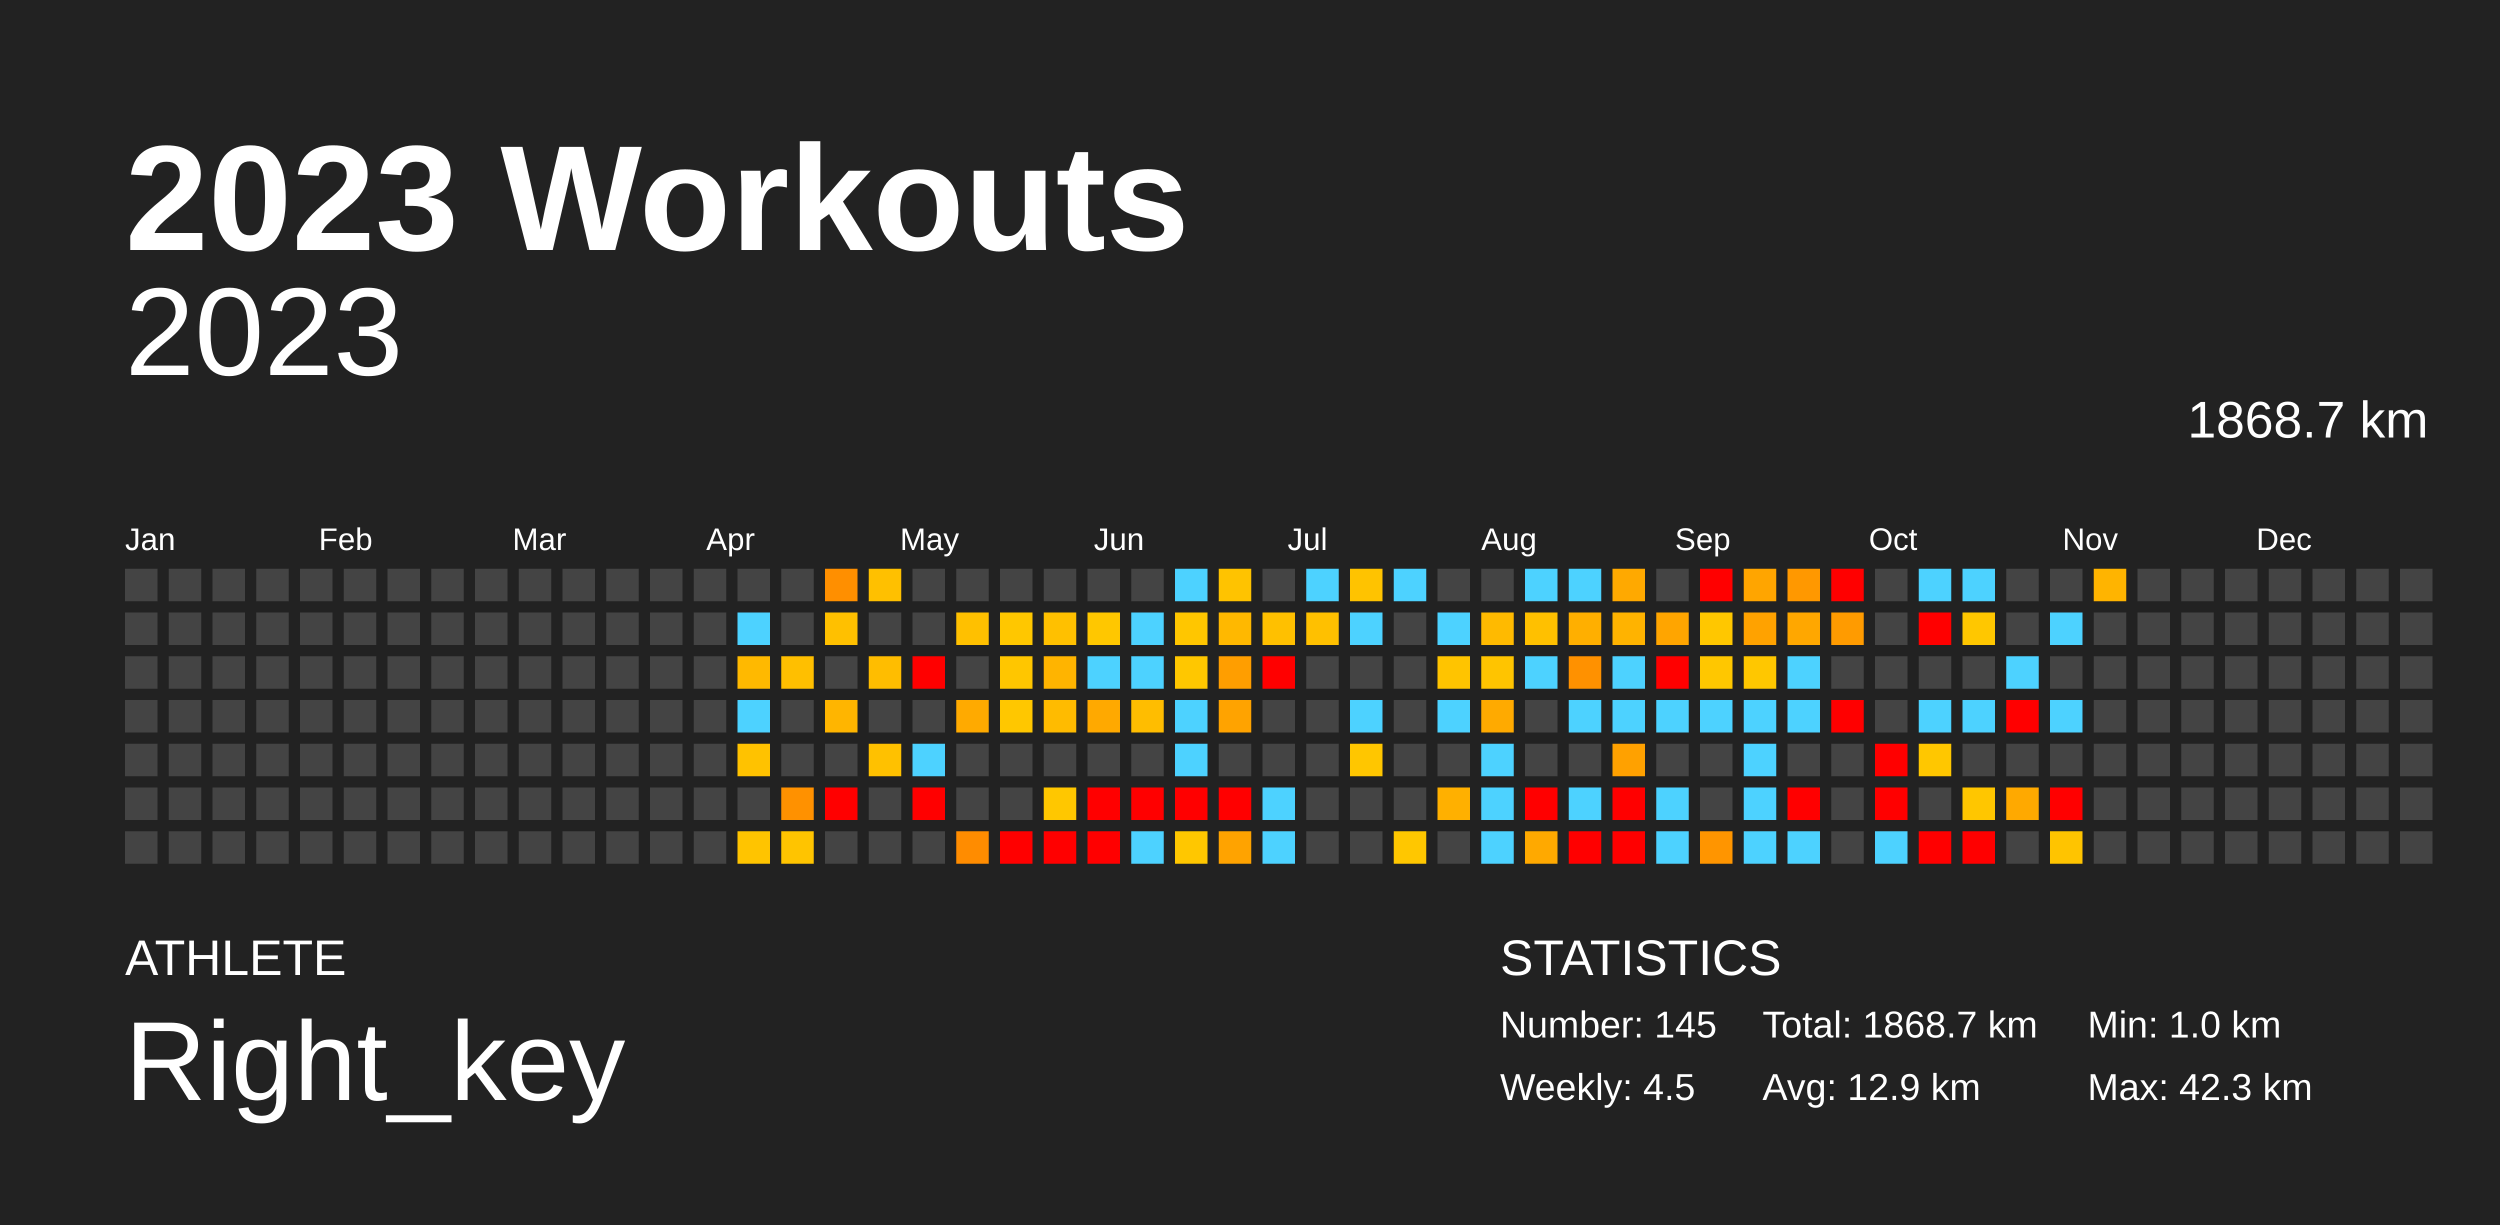
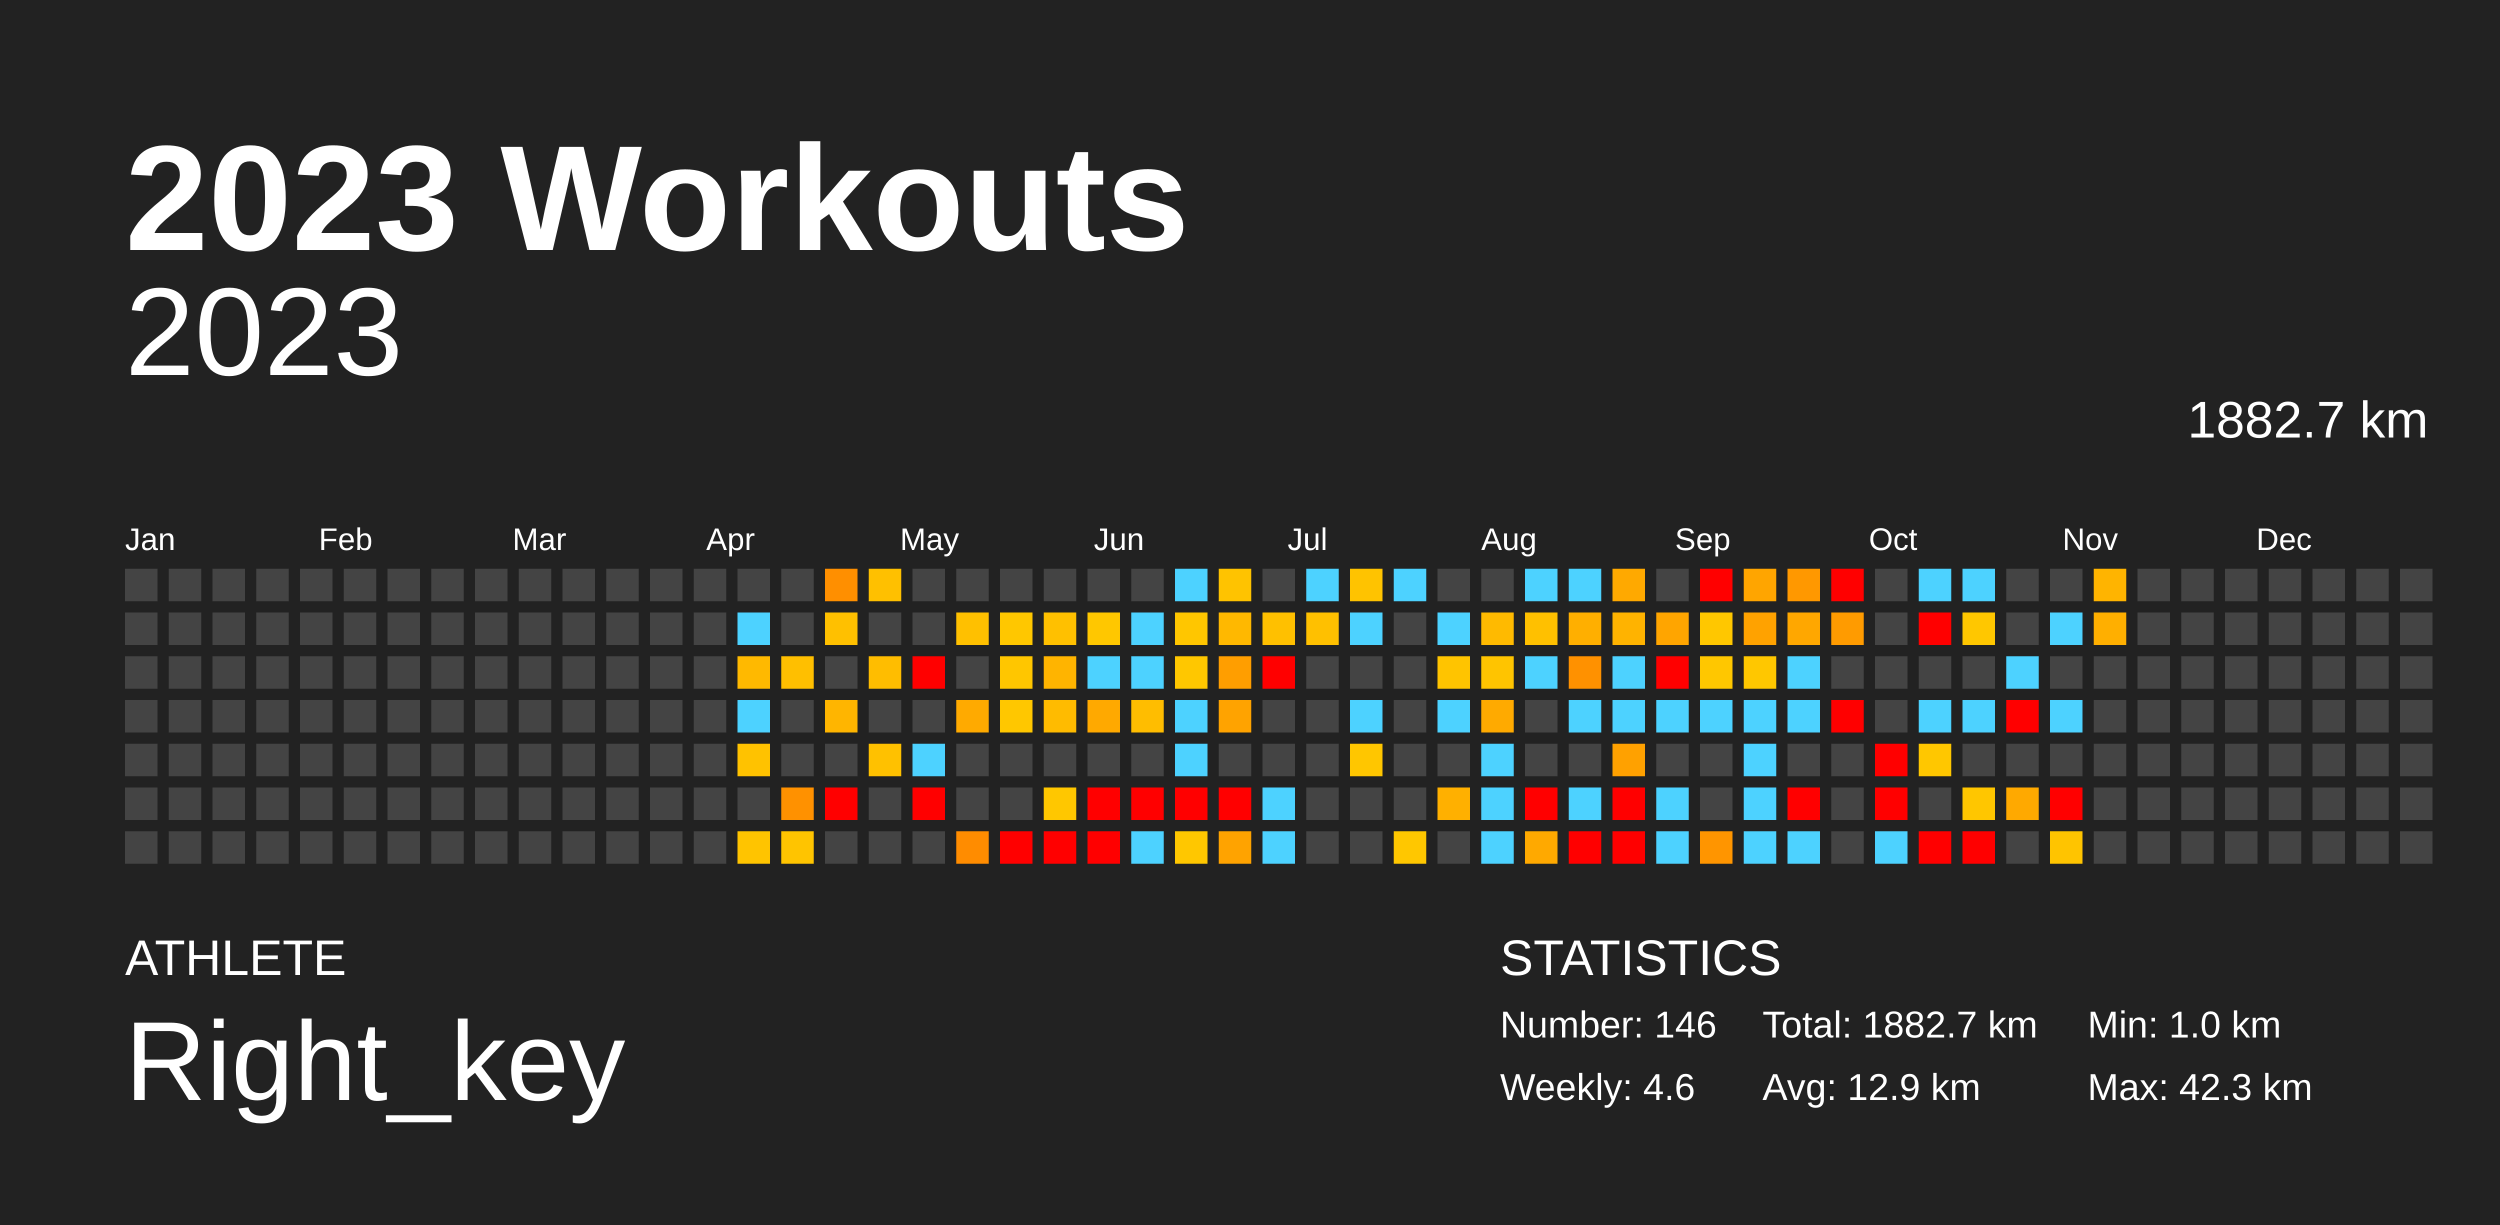
<svg xmlns="http://www.w3.org/2000/svg" baseProfile="full" height="98mm" version="1.1" viewBox="0,0,200,98" width="200mm">
  <defs />
  <rect fill="#222222" height="98" width="200" x="0" y="0" />
  <text fill="#FFFFFF" style="font-size:12px; font-family:Arial; font-weight:bold;" x="10" y="20">2023 Workouts</text>
  <text fill="#FFFFFF" style="font-size:4px; font-family:Arial" x="10" y="78">ATHLETE</text>
  <text fill="#FFFFFF" style="font-size:9px; font-family:Arial" x="10" y="88">Right_key</text>
  <text fill="#FFFFFF" style="font-size:4px; font-family:Arial" x="120" y="78">STATISTICS</text>
-   <text fill="#FFFFFF" style="font-size:3px; font-family:Arial" x="120" y="83">Number: 145</text>
-   <text fill="#FFFFFF" style="font-size:3px; font-family:Arial" x="120" y="88">Weekly: 4.5</text>
-   <text fill="#FFFFFF" style="font-size:3px; font-family:Arial" x="141" y="83">Total: 1868.7 km</text>
+   <text fill="#FFFFFF" style="font-size:3px; font-family:Arial" x="120" y="83">Number: 146</text>
+   <text fill="#FFFFFF" style="font-size:3px; font-family:Arial" x="120" y="88">Weekly: 4.6</text>
+   <text fill="#FFFFFF" style="font-size:3px; font-family:Arial" x="141" y="83">Total: 1882.7 km</text>
  <text fill="#FFFFFF" style="font-size:3px; font-family:Arial" x="141" y="88">Avg: 12.9 km</text>
  <text fill="#FFFFFF" style="font-size:3px; font-family:Arial" x="167" y="83">Min: 1.0 km</text>
  <text fill="#FFFFFF" style="font-size:3px; font-family:Arial" x="167" y="88">Max: 42.3 km</text>
  <text alignment-baseline="hanging" fill="#FFFFFF" style="font-size:10.0px; font-family:Arial;" x="10" y="30">2023</text>
-   <text alignment-baseline="hanging" fill="#FFFFFF" style="font-size:4.125px; font-family:Arial;" x="175" y="35">1868.7 km</text>
+   <text alignment-baseline="hanging" fill="#FFFFFF" style="font-size:4.125px; font-family:Arial;" x="175" y="35">1882.7 km</text>
  <text fill="#FFFFFF" style="font-size:2.5px; font-family:Arial" x="10.0" y="44">Jan</text>
  <text fill="#FFFFFF" style="font-size:2.5px; font-family:Arial" x="25.5" y="44">Feb</text>
  <text fill="#FFFFFF" style="font-size:2.5px; font-family:Arial" x="41.0" y="44">Mar</text>
  <text fill="#FFFFFF" style="font-size:2.5px; font-family:Arial" x="56.5" y="44">Apr</text>
  <text fill="#FFFFFF" style="font-size:2.5px; font-family:Arial" x="72.0" y="44">May</text>
  <text fill="#FFFFFF" style="font-size:2.5px; font-family:Arial" x="87.5" y="44">Jun</text>
  <text fill="#FFFFFF" style="font-size:2.5px; font-family:Arial" x="103.0" y="44">Jul</text>
  <text fill="#FFFFFF" style="font-size:2.5px; font-family:Arial" x="118.5" y="44">Aug</text>
  <text fill="#FFFFFF" style="font-size:2.5px; font-family:Arial" x="134.0" y="44">Sep</text>
  <text fill="#FFFFFF" style="font-size:2.5px; font-family:Arial" x="149.5" y="44">Oct</text>
  <text fill="#FFFFFF" style="font-size:2.5px; font-family:Arial" x="165.0" y="44">Nov</text>
  <text fill="#FFFFFF" style="font-size:2.5px; font-family:Arial" x="180.5" y="44">Dec</text>
  <rect fill="#444444" height="2.6" width="2.6" x="10.0" y="45.5" />
  <rect fill="#444444" height="2.6" width="2.6" x="10.0" y="49.0" />
  <rect fill="#444444" height="2.6" width="2.6" x="10.0" y="52.5" />
  <rect fill="#444444" height="2.6" width="2.6" x="10.0" y="56.0" />
  <rect fill="#444444" height="2.6" width="2.6" x="10.0" y="59.5" />
  <rect fill="#444444" height="2.6" width="2.6" x="10.0" y="63.0" />
  <rect fill="#444444" height="2.6" width="2.6" x="10.0" y="66.5" />
  <rect fill="#444444" height="2.6" width="2.6" x="13.5" y="45.5" />
  <rect fill="#444444" height="2.6" width="2.6" x="13.5" y="49.0" />
  <rect fill="#444444" height="2.6" width="2.6" x="13.5" y="52.5" />
  <rect fill="#444444" height="2.6" width="2.6" x="13.5" y="56.0" />
  <rect fill="#444444" height="2.6" width="2.6" x="13.5" y="59.5" />
  <rect fill="#444444" height="2.6" width="2.6" x="13.5" y="63.0" />
  <rect fill="#444444" height="2.6" width="2.6" x="13.5" y="66.5" />
  <rect fill="#444444" height="2.6" width="2.6" x="17.0" y="45.5" />
  <rect fill="#444444" height="2.6" width="2.6" x="17.0" y="49.0" />
  <rect fill="#444444" height="2.6" width="2.6" x="17.0" y="52.5" />
  <rect fill="#444444" height="2.6" width="2.6" x="17.0" y="56.0" />
  <rect fill="#444444" height="2.6" width="2.6" x="17.0" y="59.5" />
  <rect fill="#444444" height="2.6" width="2.6" x="17.0" y="63.0" />
  <rect fill="#444444" height="2.6" width="2.6" x="17.0" y="66.5" />
  <rect fill="#444444" height="2.6" width="2.6" x="20.5" y="45.5" />
  <rect fill="#444444" height="2.6" width="2.6" x="20.5" y="49.0" />
  <rect fill="#444444" height="2.6" width="2.6" x="20.5" y="52.5" />
  <rect fill="#444444" height="2.6" width="2.6" x="20.5" y="56.0" />
  <rect fill="#444444" height="2.6" width="2.6" x="20.5" y="59.5" />
  <rect fill="#444444" height="2.6" width="2.6" x="20.5" y="63.0" />
  <rect fill="#444444" height="2.6" width="2.6" x="20.5" y="66.5" />
  <rect fill="#444444" height="2.6" width="2.6" x="24.0" y="45.5" />
  <rect fill="#444444" height="2.6" width="2.6" x="24.0" y="49.0" />
  <rect fill="#444444" height="2.6" width="2.6" x="24.0" y="52.5" />
  <rect fill="#444444" height="2.6" width="2.6" x="24.0" y="56.0" />
  <rect fill="#444444" height="2.6" width="2.6" x="24.0" y="59.5" />
  <rect fill="#444444" height="2.6" width="2.6" x="24.0" y="63.0" />
  <rect fill="#444444" height="2.6" width="2.6" x="24.0" y="66.5" />
  <rect fill="#444444" height="2.6" width="2.6" x="27.5" y="45.5" />
  <rect fill="#444444" height="2.6" width="2.6" x="27.5" y="49.0" />
  <rect fill="#444444" height="2.6" width="2.6" x="27.5" y="52.5" />
  <rect fill="#444444" height="2.6" width="2.6" x="27.5" y="56.0" />
  <rect fill="#444444" height="2.6" width="2.6" x="27.5" y="59.5" />
  <rect fill="#444444" height="2.6" width="2.6" x="27.5" y="63.0" />
  <rect fill="#444444" height="2.6" width="2.6" x="27.5" y="66.5" />
  <rect fill="#444444" height="2.6" width="2.6" x="31.0" y="45.5" />
  <rect fill="#444444" height="2.6" width="2.6" x="31.0" y="49.0" />
  <rect fill="#444444" height="2.6" width="2.6" x="31.0" y="52.5" />
  <rect fill="#444444" height="2.6" width="2.6" x="31.0" y="56.0" />
  <rect fill="#444444" height="2.6" width="2.6" x="31.0" y="59.5" />
  <rect fill="#444444" height="2.6" width="2.6" x="31.0" y="63.0" />
  <rect fill="#444444" height="2.6" width="2.6" x="31.0" y="66.5" />
  <rect fill="#444444" height="2.6" width="2.6" x="34.5" y="45.5" />
  <rect fill="#444444" height="2.6" width="2.6" x="34.5" y="49.0" />
  <rect fill="#444444" height="2.6" width="2.6" x="34.5" y="52.5" />
  <rect fill="#444444" height="2.6" width="2.6" x="34.5" y="56.0" />
  <rect fill="#444444" height="2.6" width="2.6" x="34.5" y="59.5" />
  <rect fill="#444444" height="2.6" width="2.6" x="34.5" y="63.0" />
  <rect fill="#444444" height="2.6" width="2.6" x="34.5" y="66.5" />
  <rect fill="#444444" height="2.6" width="2.6" x="38.0" y="45.5" />
  <rect fill="#444444" height="2.6" width="2.6" x="38.0" y="49.0" />
  <rect fill="#444444" height="2.6" width="2.6" x="38.0" y="52.5" />
  <rect fill="#444444" height="2.6" width="2.6" x="38.0" y="56.0" />
  <rect fill="#444444" height="2.6" width="2.6" x="38.0" y="59.5" />
  <rect fill="#444444" height="2.6" width="2.6" x="38.0" y="63.0" />
  <rect fill="#444444" height="2.6" width="2.6" x="38.0" y="66.5" />
  <rect fill="#444444" height="2.6" width="2.6" x="41.5" y="45.5" />
  <rect fill="#444444" height="2.6" width="2.6" x="41.5" y="49.0" />
  <rect fill="#444444" height="2.6" width="2.6" x="41.5" y="52.5" />
  <rect fill="#444444" height="2.6" width="2.6" x="41.5" y="56.0" />
  <rect fill="#444444" height="2.6" width="2.6" x="41.5" y="59.5" />
  <rect fill="#444444" height="2.6" width="2.6" x="41.5" y="63.0" />
  <rect fill="#444444" height="2.6" width="2.6" x="41.5" y="66.5" />
  <rect fill="#444444" height="2.6" width="2.6" x="45.0" y="45.5" />
  <rect fill="#444444" height="2.6" width="2.6" x="45.0" y="49.0" />
  <rect fill="#444444" height="2.6" width="2.6" x="45.0" y="52.5" />
  <rect fill="#444444" height="2.6" width="2.6" x="45.0" y="56.0" />
  <rect fill="#444444" height="2.6" width="2.6" x="45.0" y="59.5" />
  <rect fill="#444444" height="2.6" width="2.6" x="45.0" y="63.0" />
  <rect fill="#444444" height="2.6" width="2.6" x="45.0" y="66.5" />
  <rect fill="#444444" height="2.6" width="2.6" x="48.5" y="45.5" />
  <rect fill="#444444" height="2.6" width="2.6" x="48.5" y="49.0" />
  <rect fill="#444444" height="2.6" width="2.6" x="48.5" y="52.5" />
  <rect fill="#444444" height="2.6" width="2.6" x="48.5" y="56.0" />
  <rect fill="#444444" height="2.6" width="2.6" x="48.5" y="59.5" />
  <rect fill="#444444" height="2.6" width="2.6" x="48.5" y="63.0" />
  <rect fill="#444444" height="2.6" width="2.6" x="48.5" y="66.5" />
  <rect fill="#444444" height="2.6" width="2.6" x="52.0" y="45.5" />
  <rect fill="#444444" height="2.6" width="2.6" x="52.0" y="49.0" />
  <rect fill="#444444" height="2.6" width="2.6" x="52.0" y="52.5" />
  <rect fill="#444444" height="2.6" width="2.6" x="52.0" y="56.0" />
  <rect fill="#444444" height="2.6" width="2.6" x="52.0" y="59.5" />
  <rect fill="#444444" height="2.6" width="2.6" x="52.0" y="63.0" />
  <rect fill="#444444" height="2.6" width="2.6" x="52.0" y="66.5" />
  <rect fill="#444444" height="2.6" width="2.6" x="55.5" y="45.5" />
  <rect fill="#444444" height="2.6" width="2.6" x="55.5" y="49.0" />
  <rect fill="#444444" height="2.6" width="2.6" x="55.5" y="52.5" />
  <rect fill="#444444" height="2.6" width="2.6" x="55.5" y="56.0" />
  <rect fill="#444444" height="2.6" width="2.6" x="55.5" y="59.5" />
  <rect fill="#444444" height="2.6" width="2.6" x="55.5" y="63.0" />
  <rect fill="#444444" height="2.6" width="2.6" x="55.5" y="66.5" />
  <rect fill="#444444" height="2.6" width="2.6" x="59.0" y="45.5" />
  <rect fill="#4dd2ff" height="2.6" width="2.6" x="59.0" y="49.0" />
  <rect fill="#ffb900" height="2.6" width="2.6" x="59.0" y="52.5" />
  <rect fill="#4dd2ff" height="2.6" width="2.6" x="59.0" y="56.0" />
  <rect fill="#ffc200" height="2.6" width="2.6" x="59.0" y="59.5" />
  <rect fill="#444444" height="2.6" width="2.6" x="59.0" y="63.0" />
  <rect fill="#ffc400" height="2.6" width="2.6" x="59.0" y="66.5" />
  <rect fill="#444444" height="2.6" width="2.6" x="62.5" y="45.5" />
  <rect fill="#444444" height="2.6" width="2.6" x="62.5" y="49.0" />
  <rect fill="#ffbf00" height="2.6" width="2.6" x="62.5" y="52.5" />
  <rect fill="#444444" height="2.6" width="2.6" x="62.5" y="56.0" />
  <rect fill="#444444" height="2.6" width="2.6" x="62.5" y="59.5" />
  <rect fill="#ff9100" height="2.6" width="2.6" x="62.5" y="63.0" />
  <rect fill="#ffc400" height="2.6" width="2.6" x="62.5" y="66.5" />
  <rect fill="#ff8f00" height="2.6" width="2.6" x="66.0" y="45.5" />
  <rect fill="#ffc000" height="2.6" width="2.6" x="66.0" y="49.0" />
  <rect fill="#444444" height="2.6" width="2.6" x="66.0" y="52.5" />
  <rect fill="#ffb500" height="2.6" width="2.6" x="66.0" y="56.0" />
  <rect fill="#444444" height="2.6" width="2.6" x="66.0" y="59.5" />
  <rect fill="red" height="2.6" width="2.6" x="66.0" y="63.0" />
  <rect fill="#444444" height="2.6" width="2.6" x="66.0" y="66.5" />
  <rect fill="#ffc000" height="2.6" width="2.6" x="69.5" y="45.5" />
  <rect fill="#444444" height="2.6" width="2.6" x="69.5" y="49.0" />
  <rect fill="#ffbd00" height="2.6" width="2.6" x="69.5" y="52.5" />
  <rect fill="#444444" height="2.6" width="2.6" x="69.5" y="56.0" />
  <rect fill="#ffc100" height="2.6" width="2.6" x="69.5" y="59.5" />
  <rect fill="#444444" height="2.6" width="2.6" x="69.5" y="63.0" />
  <rect fill="#444444" height="2.6" width="2.6" x="69.5" y="66.5" />
  <rect fill="#444444" height="2.6" width="2.6" x="73.0" y="45.5" />
  <rect fill="#444444" height="2.6" width="2.6" x="73.0" y="49.0" />
  <rect fill="red" height="2.6" width="2.6" x="73.0" y="52.5" />
  <rect fill="#444444" height="2.6" width="2.6" x="73.0" y="56.0" />
  <rect fill="#4dd2ff" height="2.6" width="2.6" x="73.0" y="59.5" />
  <rect fill="red" height="2.6" width="2.6" x="73.0" y="63.0" />
  <rect fill="#444444" height="2.6" width="2.6" x="73.0" y="66.5" />
  <rect fill="#444444" height="2.6" width="2.6" x="76.5" y="45.5" />
  <rect fill="#ffc000" height="2.6" width="2.6" x="76.5" y="49.0" />
  <rect fill="#444444" height="2.6" width="2.6" x="76.5" y="52.5" />
  <rect fill="#ffaa00" height="2.6" width="2.6" x="76.5" y="56.0" />
  <rect fill="#444444" height="2.6" width="2.6" x="76.5" y="59.5" />
  <rect fill="#444444" height="2.6" width="2.6" x="76.5" y="63.0" />
  <rect fill="#ff8c00" height="2.6" width="2.6" x="76.5" y="66.5" />
  <rect fill="#444444" height="2.6" width="2.6" x="80.0" y="45.5" />
  <rect fill="#ffc700" height="2.6" width="2.6" x="80.0" y="49.0" />
  <rect fill="#ffc600" height="2.6" width="2.6" x="80.0" y="52.5" />
  <rect fill="#ffc700" height="2.6" width="2.6" x="80.0" y="56.0" />
  <rect fill="#444444" height="2.6" width="2.6" x="80.0" y="59.5" />
  <rect fill="#444444" height="2.6" width="2.6" x="80.0" y="63.0" />
  <rect fill="red" height="2.6" width="2.6" x="80.0" y="66.5" />
  <rect fill="#444444" height="2.6" width="2.6" x="83.5" y="45.5" />
  <rect fill="#ffc000" height="2.6" width="2.6" x="83.5" y="49.0" />
  <rect fill="#ffb400" height="2.6" width="2.6" x="83.5" y="52.5" />
  <rect fill="#ffbb00" height="2.6" width="2.6" x="83.5" y="56.0" />
  <rect fill="#444444" height="2.6" width="2.6" x="83.5" y="59.5" />
  <rect fill="#ffc700" height="2.6" width="2.6" x="83.5" y="63.0" />
  <rect fill="red" height="2.6" width="2.6" x="83.5" y="66.5" />
  <rect fill="#444444" height="2.6" width="2.6" x="87.0" y="45.5" />
  <rect fill="#ffc700" height="2.6" width="2.6" x="87.0" y="49.0" />
  <rect fill="#4dd2ff" height="2.6" width="2.6" x="87.0" y="52.5" />
  <rect fill="#ffa900" height="2.6" width="2.6" x="87.0" y="56.0" />
  <rect fill="#444444" height="2.6" width="2.6" x="87.0" y="59.5" />
  <rect fill="red" height="2.6" width="2.6" x="87.0" y="63.0" />
  <rect fill="red" height="2.6" width="2.6" x="87.0" y="66.5" />
  <rect fill="#444444" height="2.6" width="2.6" x="90.5" y="45.5" />
  <rect fill="#4dd2ff" height="2.6" width="2.6" x="90.5" y="49.0" />
  <rect fill="#4dd2ff" height="2.6" width="2.6" x="90.5" y="52.5" />
  <rect fill="#ffbd00" height="2.6" width="2.6" x="90.5" y="56.0" />
  <rect fill="#444444" height="2.6" width="2.6" x="90.5" y="59.5" />
  <rect fill="red" height="2.6" width="2.6" x="90.5" y="63.0" />
  <rect fill="#4dd2ff" height="2.6" width="2.6" x="90.5" y="66.5" />
  <rect fill="#4dd2ff" height="2.6" width="2.6" x="94.0" y="45.5" />
  <rect fill="#ffc600" height="2.6" width="2.6" x="94.0" y="49.0" />
  <rect fill="#ffc700" height="2.6" width="2.6" x="94.0" y="52.5" />
  <rect fill="#4dd2ff" height="2.6" width="2.6" x="94.0" y="56.0" />
  <rect fill="#4dd2ff" height="2.6" width="2.6" x="94.0" y="59.5" />
  <rect fill="red" height="2.6" width="2.6" x="94.0" y="63.0" />
  <rect fill="#ffc700" height="2.6" width="2.6" x="94.0" y="66.5" />
  <rect fill="#ffc300" height="2.6" width="2.6" x="97.5" y="45.5" />
  <rect fill="#ffb800" height="2.6" width="2.6" x="97.5" y="49.0" />
  <rect fill="#ff9e00" height="2.6" width="2.6" x="97.5" y="52.5" />
  <rect fill="#ffa300" height="2.6" width="2.6" x="97.5" y="56.0" />
  <rect fill="#444444" height="2.6" width="2.6" x="97.5" y="59.5" />
  <rect fill="red" height="2.6" width="2.6" x="97.5" y="63.0" />
  <rect fill="#ffa300" height="2.6" width="2.6" x="97.5" y="66.5" />
  <rect fill="#444444" height="2.6" width="2.6" x="101.0" y="45.5" />
  <rect fill="#ffc000" height="2.6" width="2.6" x="101.0" y="49.0" />
  <rect fill="red" height="2.6" width="2.6" x="101.0" y="52.5" />
  <rect fill="#444444" height="2.6" width="2.6" x="101.0" y="56.0" />
  <rect fill="#444444" height="2.6" width="2.6" x="101.0" y="59.5" />
  <rect fill="#4dd2ff" height="2.6" width="2.6" x="101.0" y="63.0" />
  <rect fill="#4dd2ff" height="2.6" width="2.6" x="101.0" y="66.5" />
  <rect fill="#4dd2ff" height="2.6" width="2.6" x="104.5" y="45.5" />
  <rect fill="#ffc000" height="2.6" width="2.6" x="104.5" y="49.0" />
  <rect fill="#444444" height="2.6" width="2.6" x="104.5" y="52.5" />
  <rect fill="#444444" height="2.6" width="2.6" x="104.5" y="56.0" />
  <rect fill="#444444" height="2.6" width="2.6" x="104.5" y="59.5" />
  <rect fill="#444444" height="2.6" width="2.6" x="104.5" y="63.0" />
  <rect fill="#444444" height="2.6" width="2.6" x="104.5" y="66.5" />
  <rect fill="#ffc300" height="2.6" width="2.6" x="108.0" y="45.5" />
  <rect fill="#4dd2ff" height="2.6" width="2.6" x="108.0" y="49.0" />
  <rect fill="#444444" height="2.6" width="2.6" x="108.0" y="52.5" />
  <rect fill="#4dd2ff" height="2.6" width="2.6" x="108.0" y="56.0" />
  <rect fill="#ffc600" height="2.6" width="2.6" x="108.0" y="59.5" />
  <rect fill="#444444" height="2.6" width="2.6" x="108.0" y="63.0" />
  <rect fill="#444444" height="2.6" width="2.6" x="108.0" y="66.5" />
  <rect fill="#4dd2ff" height="2.6" width="2.6" x="111.5" y="45.5" />
  <rect fill="#444444" height="2.6" width="2.6" x="111.5" y="49.0" />
  <rect fill="#444444" height="2.6" width="2.6" x="111.5" y="52.5" />
  <rect fill="#444444" height="2.6" width="2.6" x="111.5" y="56.0" />
  <rect fill="#444444" height="2.6" width="2.6" x="111.5" y="59.5" />
  <rect fill="#444444" height="2.6" width="2.6" x="111.5" y="63.0" />
  <rect fill="#ffc700" height="2.6" width="2.6" x="111.5" y="66.5" />
  <rect fill="#444444" height="2.6" width="2.6" x="115.0" y="45.5" />
  <rect fill="#4dd2ff" height="2.6" width="2.6" x="115.0" y="49.0" />
  <rect fill="#ffc400" height="2.6" width="2.6" x="115.0" y="52.5" />
  <rect fill="#4dd2ff" height="2.6" width="2.6" x="115.0" y="56.0" />
  <rect fill="#444444" height="2.6" width="2.6" x="115.0" y="59.5" />
  <rect fill="#ffb000" height="2.6" width="2.6" x="115.0" y="63.0" />
  <rect fill="#444444" height="2.6" width="2.6" x="115.0" y="66.5" />
  <rect fill="#444444" height="2.6" width="2.6" x="118.5" y="45.5" />
  <rect fill="#ffba00" height="2.6" width="2.6" x="118.5" y="49.0" />
  <rect fill="#ffc400" height="2.6" width="2.6" x="118.5" y="52.5" />
  <rect fill="#ffaa00" height="2.6" width="2.6" x="118.5" y="56.0" />
  <rect fill="#4dd2ff" height="2.6" width="2.6" x="118.5" y="59.5" />
  <rect fill="#4dd2ff" height="2.6" width="2.6" x="118.5" y="63.0" />
  <rect fill="#4dd2ff" height="2.6" width="2.6" x="118.5" y="66.5" />
  <rect fill="#4dd2ff" height="2.6" width="2.6" x="122.0" y="45.5" />
  <rect fill="#ffc000" height="2.6" width="2.6" x="122.0" y="49.0" />
  <rect fill="#4dd2ff" height="2.6" width="2.6" x="122.0" y="52.5" />
  <rect fill="#444444" height="2.6" width="2.6" x="122.0" y="56.0" />
  <rect fill="#444444" height="2.6" width="2.6" x="122.0" y="59.5" />
  <rect fill="red" height="2.6" width="2.6" x="122.0" y="63.0" />
  <rect fill="#ffa900" height="2.6" width="2.6" x="122.0" y="66.5" />
  <rect fill="#4dd2ff" height="2.6" width="2.6" x="125.5" y="45.5" />
  <rect fill="#ffaf00" height="2.6" width="2.6" x="125.5" y="49.0" />
  <rect fill="#ff9100" height="2.6" width="2.6" x="125.5" y="52.5" />
  <rect fill="#4dd2ff" height="2.6" width="2.6" x="125.5" y="56.0" />
  <rect fill="#444444" height="2.6" width="2.6" x="125.5" y="59.5" />
  <rect fill="#4dd2ff" height="2.6" width="2.6" x="125.5" y="63.0" />
  <rect fill="red" height="2.6" width="2.6" x="125.5" y="66.5" />
  <rect fill="#ffa900" height="2.6" width="2.6" x="129.0" y="45.5" />
  <rect fill="#ffb300" height="2.6" width="2.6" x="129.0" y="49.0" />
  <rect fill="#4dd2ff" height="2.6" width="2.6" x="129.0" y="52.5" />
  <rect fill="#4dd2ff" height="2.6" width="2.6" x="129.0" y="56.0" />
  <rect fill="#ffa100" height="2.6" width="2.6" x="129.0" y="59.5" />
  <rect fill="red" height="2.6" width="2.6" x="129.0" y="63.0" />
  <rect fill="red" height="2.6" width="2.6" x="129.0" y="66.5" />
  <rect fill="#444444" height="2.6" width="2.6" x="132.5" y="45.5" />
  <rect fill="#ffa500" height="2.6" width="2.6" x="132.5" y="49.0" />
  <rect fill="red" height="2.6" width="2.6" x="132.5" y="52.5" />
  <rect fill="#4dd2ff" height="2.6" width="2.6" x="132.5" y="56.0" />
  <rect fill="#444444" height="2.6" width="2.6" x="132.5" y="59.5" />
  <rect fill="#4dd2ff" height="2.6" width="2.6" x="132.5" y="63.0" />
  <rect fill="#4dd2ff" height="2.6" width="2.6" x="132.5" y="66.5" />
  <rect fill="red" height="2.6" width="2.6" x="136.0" y="45.5" />
  <rect fill="#ffc700" height="2.6" width="2.6" x="136.0" y="49.0" />
  <rect fill="#ffc700" height="2.6" width="2.6" x="136.0" y="52.5" />
  <rect fill="#4dd2ff" height="2.6" width="2.6" x="136.0" y="56.0" />
  <rect fill="#444444" height="2.6" width="2.6" x="136.0" y="59.5" />
  <rect fill="#444444" height="2.6" width="2.6" x="136.0" y="63.0" />
  <rect fill="#ff9500" height="2.6" width="2.6" x="136.0" y="66.5" />
  <rect fill="#ffa500" height="2.6" width="2.6" x="139.5" y="45.5" />
  <rect fill="#ffa200" height="2.6" width="2.6" x="139.5" y="49.0" />
  <rect fill="#ffc700" height="2.6" width="2.6" x="139.5" y="52.5" />
  <rect fill="#4dd2ff" height="2.6" width="2.6" x="139.5" y="56.0" />
  <rect fill="#4dd2ff" height="2.6" width="2.6" x="139.5" y="59.5" />
  <rect fill="#4dd2ff" height="2.6" width="2.6" x="139.5" y="63.0" />
  <rect fill="#4dd2ff" height="2.6" width="2.6" x="139.5" y="66.5" />
  <rect fill="#ff9800" height="2.6" width="2.6" x="143.0" y="45.5" />
  <rect fill="#ffa700" height="2.6" width="2.6" x="143.0" y="49.0" />
  <rect fill="#4dd2ff" height="2.6" width="2.6" x="143.0" y="52.5" />
  <rect fill="#4dd2ff" height="2.6" width="2.6" x="143.0" y="56.0" />
  <rect fill="#444444" height="2.6" width="2.6" x="143.0" y="59.5" />
  <rect fill="red" height="2.6" width="2.6" x="143.0" y="63.0" />
  <rect fill="#4dd2ff" height="2.6" width="2.6" x="143.0" y="66.5" />
  <rect fill="red" height="2.6" width="2.6" x="146.5" y="45.5" />
  <rect fill="#ff9b00" height="2.6" width="2.6" x="146.5" y="49.0" />
  <rect fill="#444444" height="2.6" width="2.6" x="146.5" y="52.5" />
  <rect fill="red" height="2.6" width="2.6" x="146.5" y="56.0" />
  <rect fill="#444444" height="2.6" width="2.6" x="146.5" y="59.5" />
  <rect fill="#444444" height="2.6" width="2.6" x="146.5" y="63.0" />
  <rect fill="#444444" height="2.6" width="2.6" x="146.5" y="66.5" />
  <rect fill="#444444" height="2.6" width="2.6" x="150.0" y="45.5" />
  <rect fill="#444444" height="2.6" width="2.6" x="150.0" y="49.0" />
  <rect fill="#444444" height="2.6" width="2.6" x="150.0" y="52.5" />
  <rect fill="#444444" height="2.6" width="2.6" x="150.0" y="56.0" />
  <rect fill="red" height="2.6" width="2.6" x="150.0" y="59.5" />
  <rect fill="red" height="2.6" width="2.6" x="150.0" y="63.0" />
  <rect fill="#4dd2ff" height="2.6" width="2.6" x="150.0" y="66.5" />
  <rect fill="#4dd2ff" height="2.6" width="2.6" x="153.5" y="45.5" />
  <rect fill="red" height="2.6" width="2.6" x="153.5" y="49.0" />
  <rect fill="#444444" height="2.6" width="2.6" x="153.5" y="52.5" />
  <rect fill="#4dd2ff" height="2.6" width="2.6" x="153.5" y="56.0" />
  <rect fill="#ffc700" height="2.6" width="2.6" x="153.5" y="59.5" />
  <rect fill="#444444" height="2.6" width="2.6" x="153.5" y="63.0" />
  <rect fill="red" height="2.6" width="2.6" x="153.5" y="66.5" />
  <rect fill="#4dd2ff" height="2.6" width="2.6" x="157.0" y="45.5" />
  <rect fill="#ffc700" height="2.6" width="2.6" x="157.0" y="49.0" />
  <rect fill="#444444" height="2.6" width="2.6" x="157.0" y="52.5" />
  <rect fill="#4dd2ff" height="2.6" width="2.6" x="157.0" y="56.0" />
  <rect fill="#444444" height="2.6" width="2.6" x="157.0" y="59.5" />
  <rect fill="#ffc600" height="2.6" width="2.6" x="157.0" y="63.0" />
  <rect fill="red" height="2.6" width="2.6" x="157.0" y="66.5" />
  <rect fill="#444444" height="2.6" width="2.6" x="160.5" y="45.5" />
  <rect fill="#444444" height="2.6" width="2.6" x="160.5" y="49.0" />
  <rect fill="#4dd2ff" height="2.6" width="2.6" x="160.5" y="52.5" />
  <rect fill="red" height="2.6" width="2.6" x="160.5" y="56.0" />
  <rect fill="#444444" height="2.6" width="2.6" x="160.5" y="59.5" />
  <rect fill="#ffa900" height="2.6" width="2.6" x="160.5" y="63.0" />
  <rect fill="#444444" height="2.6" width="2.6" x="160.5" y="66.5" />
  <rect fill="#444444" height="2.6" width="2.6" x="164.0" y="45.5" />
  <rect fill="#4dd2ff" height="2.6" width="2.6" x="164.0" y="49.0" />
  <rect fill="#444444" height="2.6" width="2.6" x="164.0" y="52.5" />
  <rect fill="#4dd2ff" height="2.6" width="2.6" x="164.0" y="56.0" />
  <rect fill="#444444" height="2.6" width="2.6" x="164.0" y="59.5" />
  <rect fill="red" height="2.6" width="2.6" x="164.0" y="63.0" />
  <rect fill="#ffc400" height="2.6" width="2.6" x="164.0" y="66.5" />
  <rect fill="#ffb400" height="2.6" width="2.6" x="167.5" y="45.5" />
-   <rect fill="#444444" height="2.6" width="2.6" x="167.5" y="49.0" />
+   <rect fill="#ffaf00" height="2.6" width="2.6" x="167.5" y="49.0" />
  <rect fill="#444444" height="2.6" width="2.6" x="167.5" y="52.5" />
  <rect fill="#444444" height="2.6" width="2.6" x="167.5" y="56.0" />
  <rect fill="#444444" height="2.6" width="2.6" x="167.5" y="59.5" />
  <rect fill="#444444" height="2.6" width="2.6" x="167.5" y="63.0" />
  <rect fill="#444444" height="2.6" width="2.6" x="167.5" y="66.5" />
  <rect fill="#444444" height="2.6" width="2.6" x="171.0" y="45.5" />
  <rect fill="#444444" height="2.6" width="2.6" x="171.0" y="49.0" />
  <rect fill="#444444" height="2.6" width="2.6" x="171.0" y="52.5" />
  <rect fill="#444444" height="2.6" width="2.6" x="171.0" y="56.0" />
  <rect fill="#444444" height="2.6" width="2.6" x="171.0" y="59.5" />
  <rect fill="#444444" height="2.6" width="2.6" x="171.0" y="63.0" />
  <rect fill="#444444" height="2.6" width="2.6" x="171.0" y="66.5" />
  <rect fill="#444444" height="2.6" width="2.6" x="174.5" y="45.5" />
  <rect fill="#444444" height="2.6" width="2.6" x="174.5" y="49.0" />
  <rect fill="#444444" height="2.6" width="2.6" x="174.5" y="52.5" />
  <rect fill="#444444" height="2.6" width="2.6" x="174.5" y="56.0" />
  <rect fill="#444444" height="2.6" width="2.6" x="174.5" y="59.5" />
  <rect fill="#444444" height="2.6" width="2.6" x="174.5" y="63.0" />
  <rect fill="#444444" height="2.6" width="2.6" x="174.5" y="66.5" />
  <rect fill="#444444" height="2.6" width="2.6" x="178.0" y="45.5" />
  <rect fill="#444444" height="2.6" width="2.6" x="178.0" y="49.0" />
  <rect fill="#444444" height="2.6" width="2.6" x="178.0" y="52.5" />
  <rect fill="#444444" height="2.6" width="2.6" x="178.0" y="56.0" />
  <rect fill="#444444" height="2.6" width="2.6" x="178.0" y="59.5" />
  <rect fill="#444444" height="2.6" width="2.6" x="178.0" y="63.0" />
  <rect fill="#444444" height="2.6" width="2.6" x="178.0" y="66.5" />
  <rect fill="#444444" height="2.6" width="2.6" x="181.5" y="45.5" />
  <rect fill="#444444" height="2.6" width="2.6" x="181.5" y="49.0" />
  <rect fill="#444444" height="2.6" width="2.6" x="181.5" y="52.5" />
  <rect fill="#444444" height="2.6" width="2.6" x="181.5" y="56.0" />
  <rect fill="#444444" height="2.6" width="2.6" x="181.5" y="59.5" />
  <rect fill="#444444" height="2.6" width="2.6" x="181.5" y="63.0" />
  <rect fill="#444444" height="2.6" width="2.6" x="181.5" y="66.5" />
  <rect fill="#444444" height="2.6" width="2.6" x="185.0" y="45.5" />
  <rect fill="#444444" height="2.6" width="2.6" x="185.0" y="49.0" />
  <rect fill="#444444" height="2.6" width="2.6" x="185.0" y="52.5" />
  <rect fill="#444444" height="2.6" width="2.6" x="185.0" y="56.0" />
  <rect fill="#444444" height="2.6" width="2.6" x="185.0" y="59.5" />
  <rect fill="#444444" height="2.6" width="2.6" x="185.0" y="63.0" />
  <rect fill="#444444" height="2.6" width="2.6" x="185.0" y="66.5" />
  <rect fill="#444444" height="2.6" width="2.6" x="188.5" y="45.5" />
  <rect fill="#444444" height="2.6" width="2.6" x="188.5" y="49.0" />
  <rect fill="#444444" height="2.6" width="2.6" x="188.5" y="52.5" />
  <rect fill="#444444" height="2.6" width="2.6" x="188.5" y="56.0" />
  <rect fill="#444444" height="2.6" width="2.6" x="188.5" y="59.5" />
  <rect fill="#444444" height="2.6" width="2.6" x="188.5" y="63.0" />
  <rect fill="#444444" height="2.6" width="2.6" x="188.5" y="66.5" />
  <rect fill="#444444" height="2.6" width="2.6" x="192.0" y="45.5" />
  <rect fill="#444444" height="2.6" width="2.6" x="192.0" y="49.0" />
  <rect fill="#444444" height="2.6" width="2.6" x="192.0" y="52.5" />
  <rect fill="#444444" height="2.6" width="2.6" x="192.0" y="56.0" />
  <rect fill="#444444" height="2.6" width="2.6" x="192.0" y="59.5" />
  <rect fill="#444444" height="2.6" width="2.6" x="192.0" y="63.0" />
  <rect fill="#444444" height="2.6" width="2.6" x="192.0" y="66.5" />
</svg>
